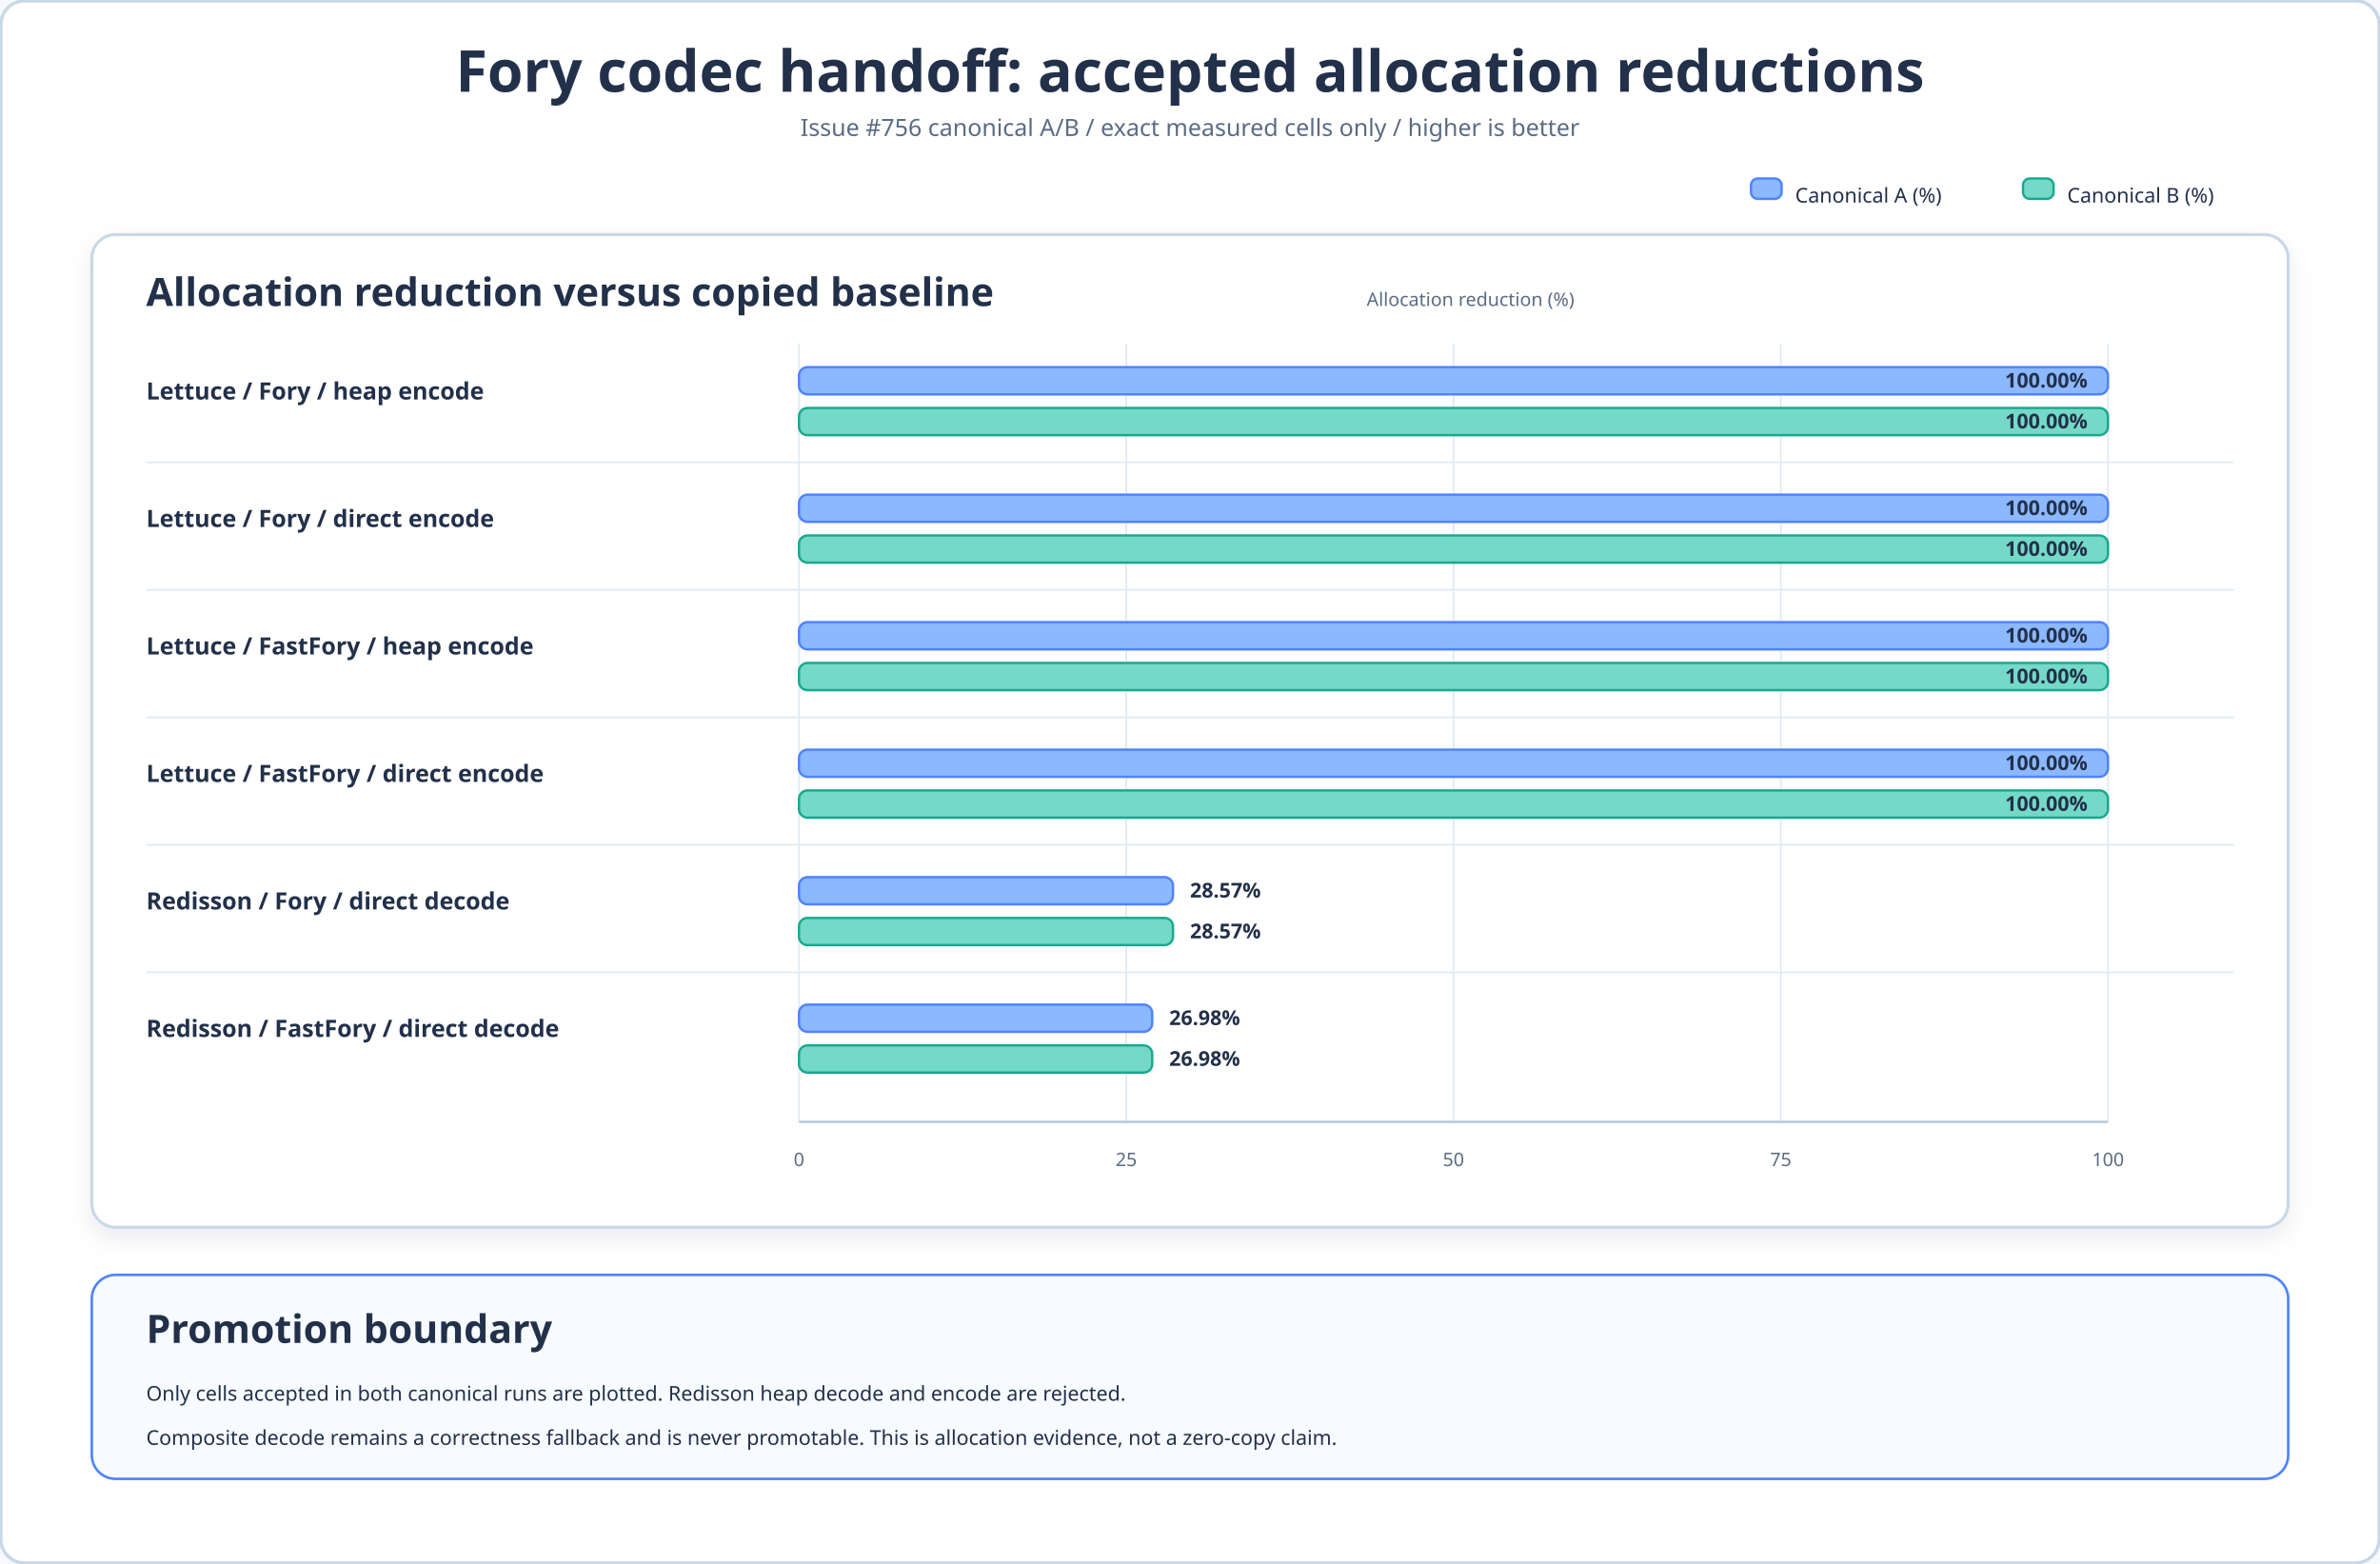
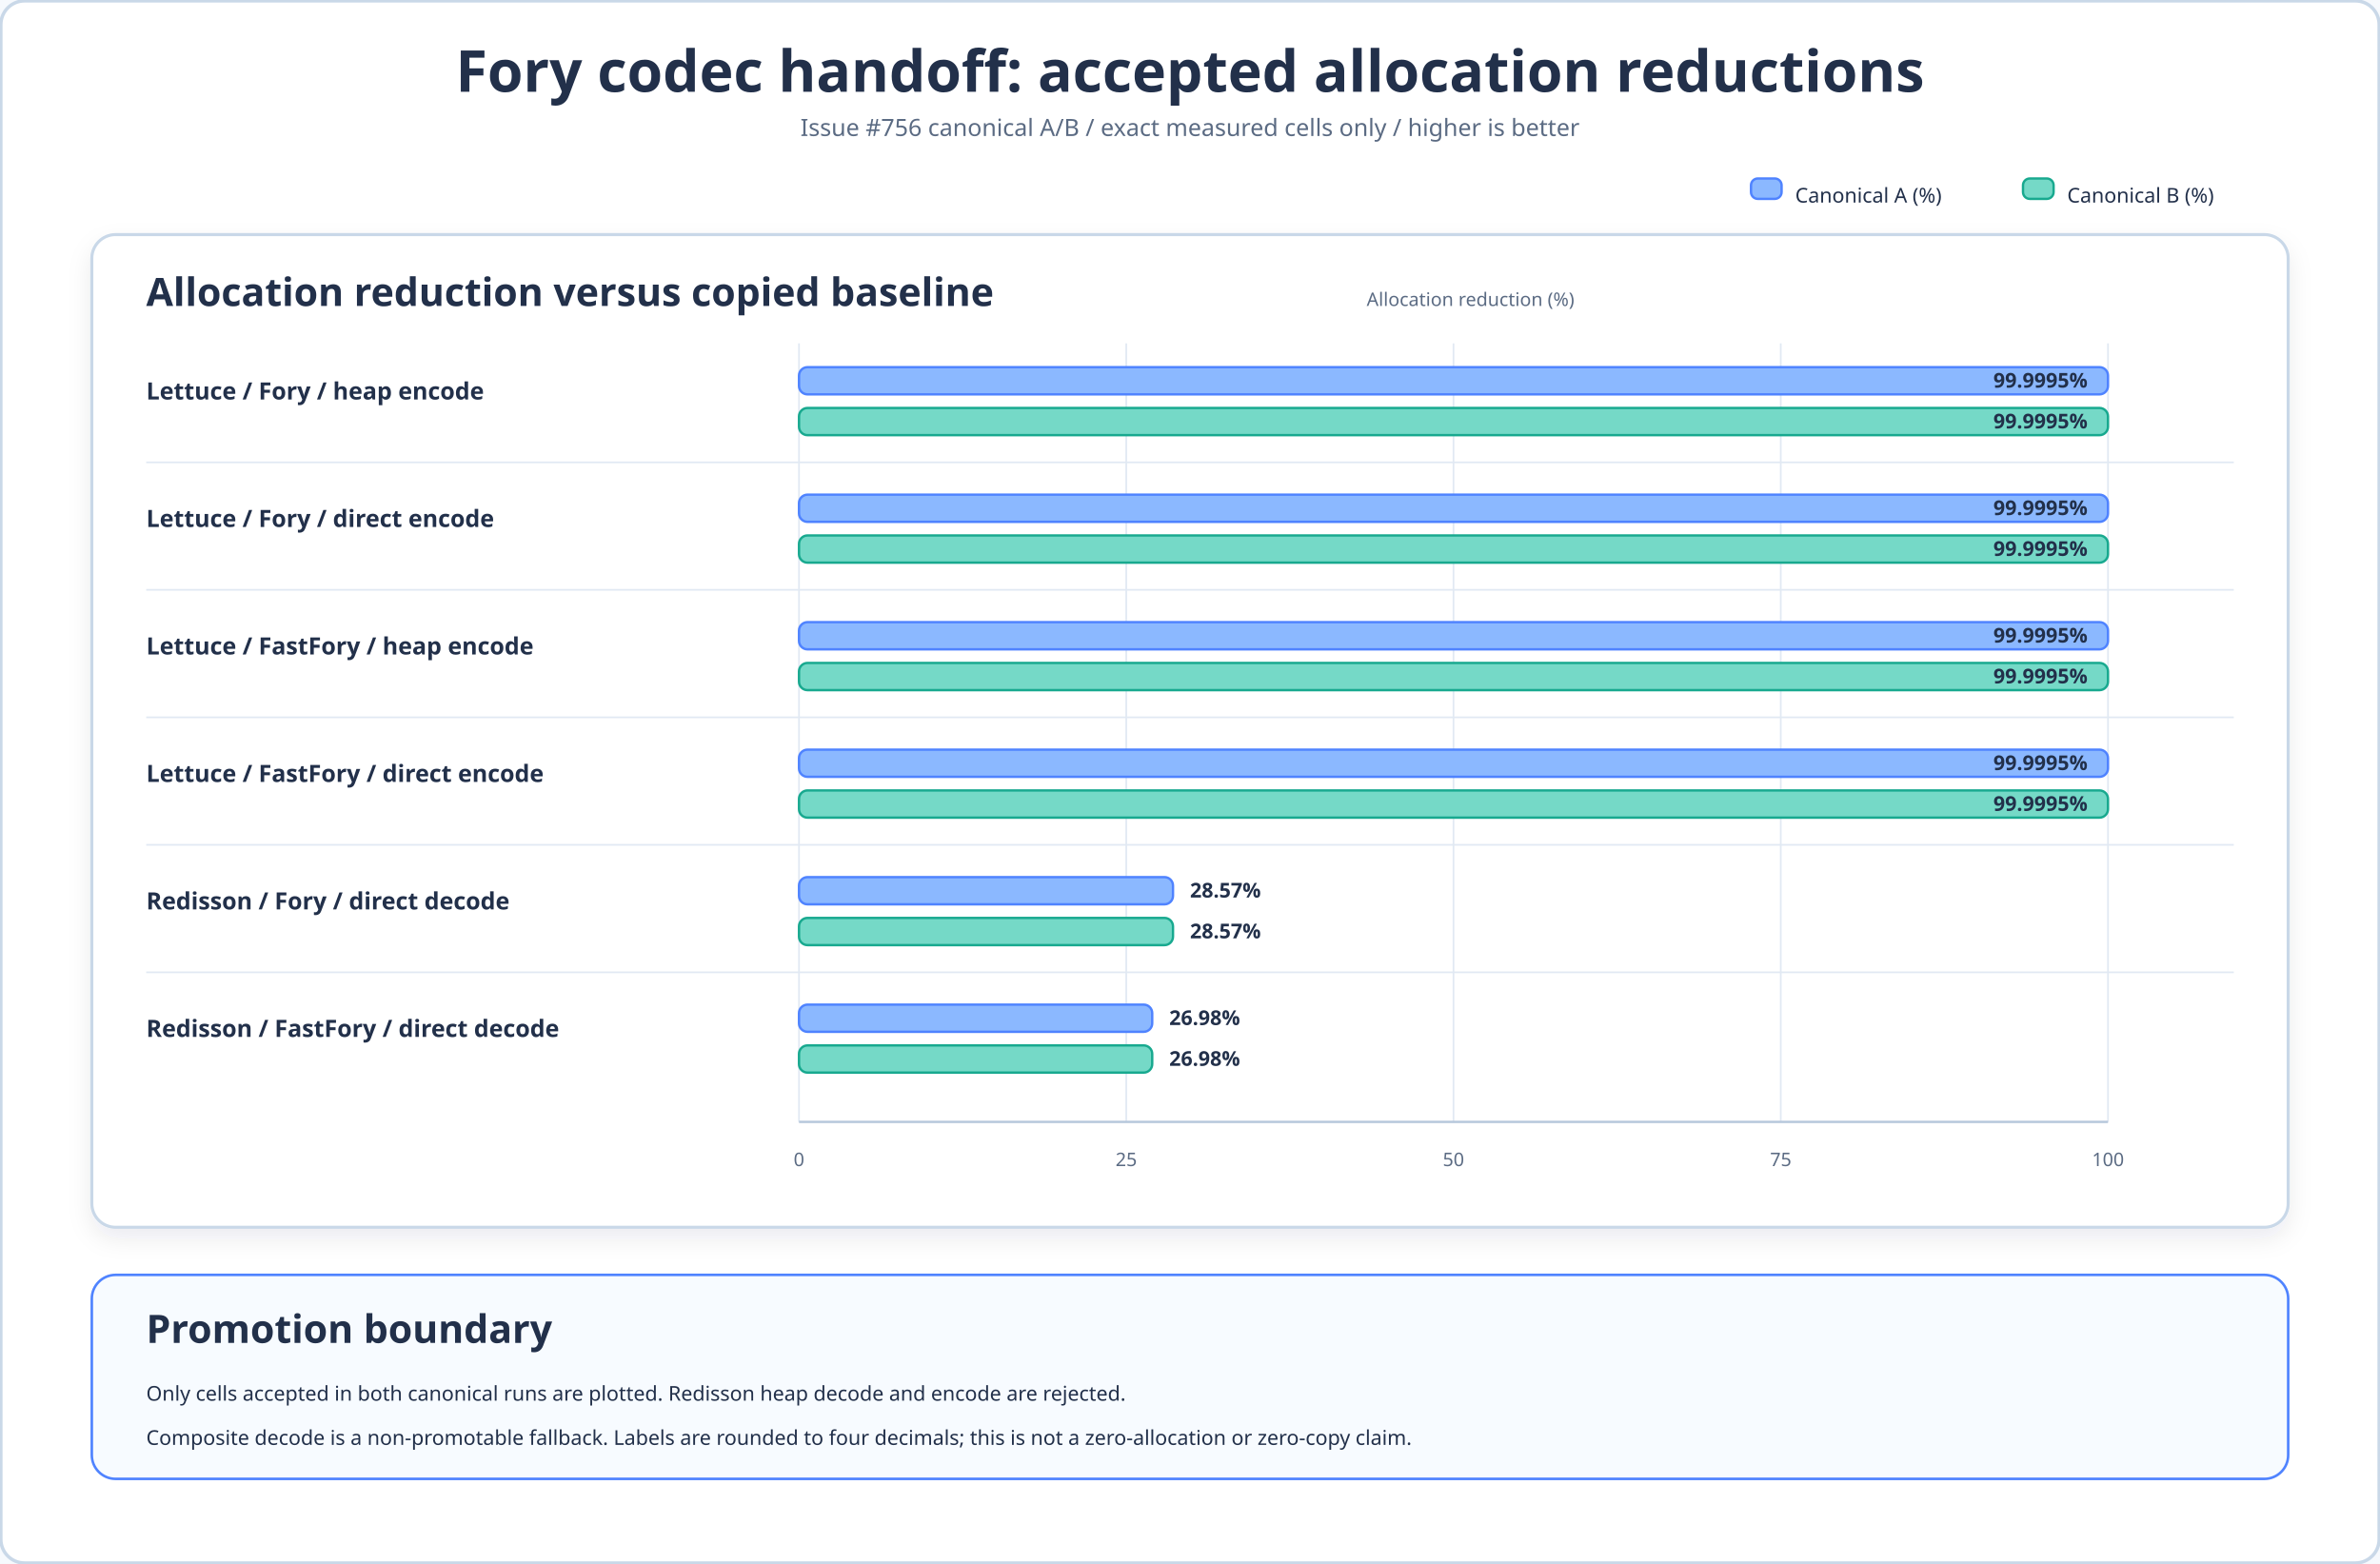
<svg xmlns="http://www.w3.org/2000/svg" width="1400" height="920" viewBox="0 0 1400 920" role="img" aria-labelledby="title desc" data-manifest-sha="68f81d30c406ab24770127b92c4bef2a11ebfc66169a7ccf648d02d7efd50aae" data-source-file="issue756-fory-followup-allocation-chart-01-source.json">
  <defs>
    <filter id="shadow" x="-8%" y="-8%" width="116%" height="116%">
      <feDropShadow dx="0" dy="6" stdDeviation="7" flood-color="#203040" flood-opacity="0.08" />
    </filter>
    <style>
      .canvas{fill:#F6F9FD}.frame{fill:#FFFFFF;stroke:#C9D8E8;stroke-width:2}.panel{fill:#FFFFFF;stroke:#C9D8E8;stroke-width:1.8;filter:url(#shadow)}.note{fill:#F7FBFF;stroke:#4F83FF;stroke-width:1.5}
      .title{font-family:"Architects Daughter";font-size:34px;fill:#22304A;font-weight:700}.panelTitle{font-family:"Architects Daughter";font-size:23px;fill:#22304A;font-weight:700}
      .subtitle,.label,.axis,.value,.small,.tiny,.legend{font-family:"Comic Mono";fill:#22304A}.subtitle{font-size:14px;fill:#5B6B83}.label{font-size:14px;font-weight:700}.axis{font-size:11px;fill:#5B6B83}.value{font-size:12px;font-weight:700}.small{font-size:12px}.tiny{font-size:10px;fill:#5B6B83}.legend{font-size:12px}
      .grid{stroke:#E1E9F3;stroke-width:1}.axisLine{stroke:#B7C8DC;stroke-width:1.4}.runA{fill:#8BB8FF;stroke:#4F83FF;stroke-width:1.4}.runB{fill:#75D9C7;stroke:#18A98F;stroke-width:1.4}.divider{stroke:#E1E9F3;stroke-width:1}
    </style>
  </defs>
  <rect class="canvas" width="1400" height="920" />
  <rect class="frame" x="0.5" y="0.5" width="1399" height="919" rx="14" />
  <text class="title" x="700" y="54" text-anchor="middle">Fory codec handoff: accepted allocation reductions</text>
  <text class="subtitle" x="700" y="80" text-anchor="middle">Issue #756 canonical A/B / exact measured cells only / higher is better</text>
  <g>
    <rect x="1030" y="105" width="18" height="12" rx="4" class="runA" />
    <text class="legend" x="1056" y="115" dominant-baseline="middle">Canonical A (%)</text>
    <rect x="1190" y="105" width="18" height="12" rx="4" class="runB" />
    <text class="legend" x="1216" y="115" dominant-baseline="middle">Canonical B (%)</text>
  </g>
  <rect class="panel" x="54" y="138" width="1292" height="584" rx="14" />
  <text class="panelTitle" x="86" y="180">Allocation reduction versus copied baseline</text>
  <text class="axis" x="865" y="180" text-anchor="middle">Allocation reduction (%)</text>
  <line class="grid" x1="470" y1="202" x2="470" y2="660" />
  <text class="axis" x="470" y="686" text-anchor="middle">0</text>
  <line class="grid" x1="662.5" y1="202" x2="662.5" y2="660" />
  <text class="axis" x="662.5" y="686" text-anchor="middle">25</text>
  <line class="grid" x1="855" y1="202" x2="855" y2="660" />
  <text class="axis" x="855" y="686" text-anchor="middle">50</text>
  <line class="grid" x1="1047.5" y1="202" x2="1047.5" y2="660" />
  <text class="axis" x="1047.5" y="686" text-anchor="middle">75</text>
  <line class="grid" x1="1240" y1="202" x2="1240" y2="660" />
  <text class="axis" x="1240" y="686" text-anchor="middle">100</text>
  <line class="axisLine" x1="470" y1="660" x2="1240" y2="660" />
  <g data-cell-id="lettuce-fory-heap-encode" data-run-a="99.99947489059508" data-run-b="99.9994700485132">
    <text class="label" x="86" y="235">Lettuce / Fory / heap encode</text>
    <rect x="470" y="216" width="769.996" height="16" rx="5" class="runA" />
-     <text class="value" x="1228" y="228" text-anchor="end">100.00%</text>
+     <text class="value" x="1228" y="228" text-anchor="end">99.9995%</text>
    <rect x="470" y="240" width="769.996" height="16" rx="5" class="runB" />
-     <text class="value" x="1228" y="252" text-anchor="end">100.00%</text>
+     <text class="value" x="1228" y="252" text-anchor="end">99.9995%</text>
  </g>
  <line class="divider" x1="86" y1="272" x2="1314" y2="272" />
  <g data-cell-id="lettuce-fory-direct-encode" data-run-a="99.99949687899122" data-run-b="99.99949488572157">
    <text class="label" x="86" y="310">Lettuce / Fory / direct encode</text>
    <rect x="470" y="291" width="769.996" height="16" rx="5" class="runA" />
-     <text class="value" x="1228" y="303" text-anchor="end">100.00%</text>
+     <text class="value" x="1228" y="303" text-anchor="end">99.9995%</text>
    <rect x="470" y="315" width="769.996" height="16" rx="5" class="runB" />
-     <text class="value" x="1228" y="327" text-anchor="end">100.00%</text>
+     <text class="value" x="1228" y="327" text-anchor="end">99.9995%</text>
  </g>
  <line class="divider" x1="86" y1="347" x2="1314" y2="347" />
  <g data-cell-id="lettuce-fastFory-heap-encode" data-run-a="99.99951805057865" data-run-b="99.99954496957335">
    <text class="label" x="86" y="385">Lettuce / FastFory / heap encode</text>
    <rect x="470" y="366" width="769.997" height="16" rx="5" class="runA" />
-     <text class="value" x="1228" y="378" text-anchor="end">100.00%</text>
+     <text class="value" x="1228" y="378" text-anchor="end">99.9995%</text>
    <rect x="470" y="390" width="769.997" height="16" rx="5" class="runB" />
-     <text class="value" x="1228" y="402" text-anchor="end">100.00%</text>
+     <text class="value" x="1228" y="402" text-anchor="end">99.9995%</text>
  </g>
  <line class="divider" x1="86" y1="422" x2="1314" y2="422" />
  <g data-cell-id="lettuce-fastFory-direct-encode" data-run-a="99.99950096303584" data-run-b="99.99954252696271">
    <text class="label" x="86" y="460">Lettuce / FastFory / direct encode</text>
    <rect x="470" y="441" width="769.996" height="16" rx="5" class="runA" />
-     <text class="value" x="1228" y="453" text-anchor="end">100.00%</text>
+     <text class="value" x="1228" y="453" text-anchor="end">99.9995%</text>
    <rect x="470" y="465" width="769.996" height="16" rx="5" class="runB" />
-     <text class="value" x="1228" y="477" text-anchor="end">100.00%</text>
+     <text class="value" x="1228" y="477" text-anchor="end">99.9995%</text>
  </g>
  <line class="divider" x1="86" y1="497" x2="1314" y2="497" />
  <g data-cell-id="redisson-fory-direct-decode" data-run-a="28.57138135573626" data-run-b="28.5713759656381">
    <text class="label" x="86" y="535">Redisson / Fory / direct decode</text>
    <rect x="470" y="516" width="220" height="16" rx="5" class="runA" />
    <text class="value" x="700" y="528">28.57%</text>
    <rect x="470" y="540" width="220" height="16" rx="5" class="runB" />
    <text class="value" x="700" y="552">28.57%</text>
  </g>
  <line class="divider" x1="86" y1="572" x2="1314" y2="572" />
  <g data-cell-id="redisson-fastFory-direct-decode" data-run-a="26.98408168326722" data-run-b="26.98408493235537">
    <text class="label" x="86" y="610">Redisson / FastFory / direct decode</text>
    <rect x="470" y="591" width="207.778" height="16" rx="5" class="runA" />
    <text class="value" x="687.778" y="603">26.98%</text>
    <rect x="470" y="615" width="207.778" height="16" rx="5" class="runB" />
    <text class="value" x="687.778" y="627">26.98%</text>
  </g>
  <g>
    <rect class="note" x="54" y="750" width="1292" height="120" rx="14" />
    <text class="panelTitle" x="86" y="790">Promotion boundary</text>
    <text class="small" x="86" y="824">Only cells accepted in both canonical runs are plotted. Redisson heap decode and encode are rejected.</text>
-     <text class="small" x="86" y="850">Composite decode remains a correctness fallback and is never promotable. This is allocation evidence, not a zero-copy claim.</text>
+     <text class="small" x="86" y="850">Composite decode is a non-promotable fallback. Labels are rounded to four decimals; this is not a zero-allocation or zero-copy claim.</text>
  </g>
</svg>
